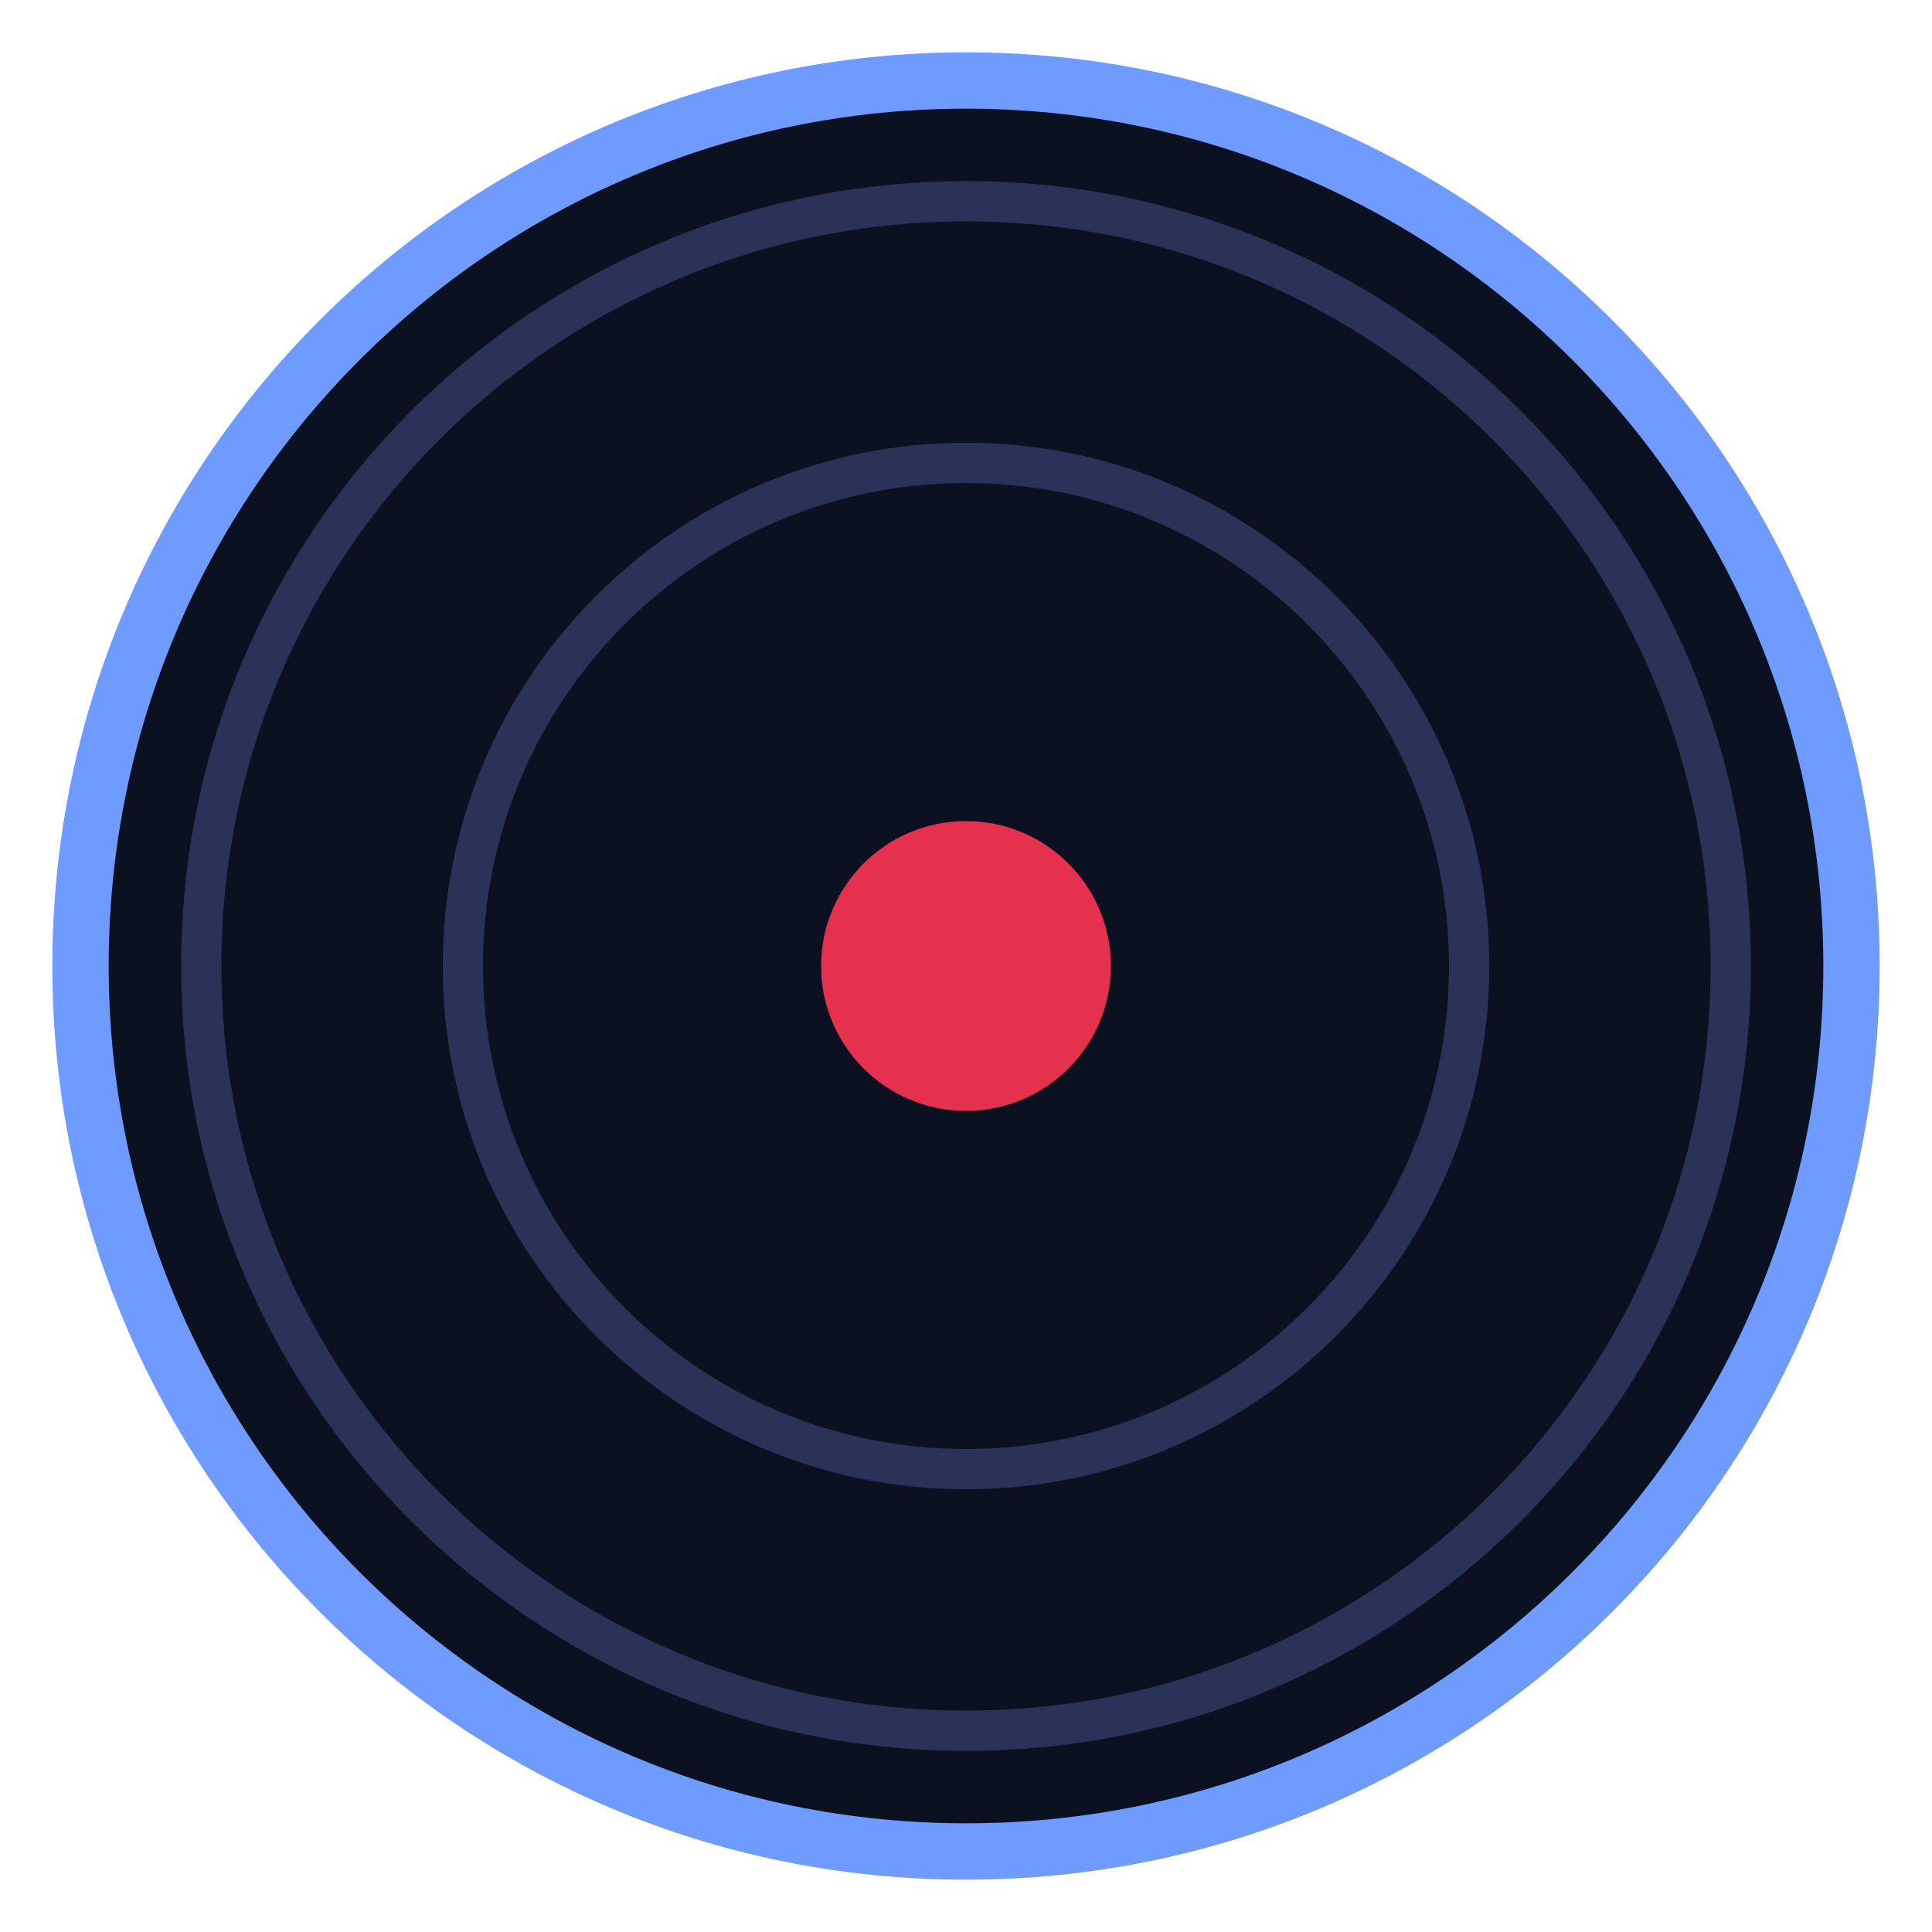
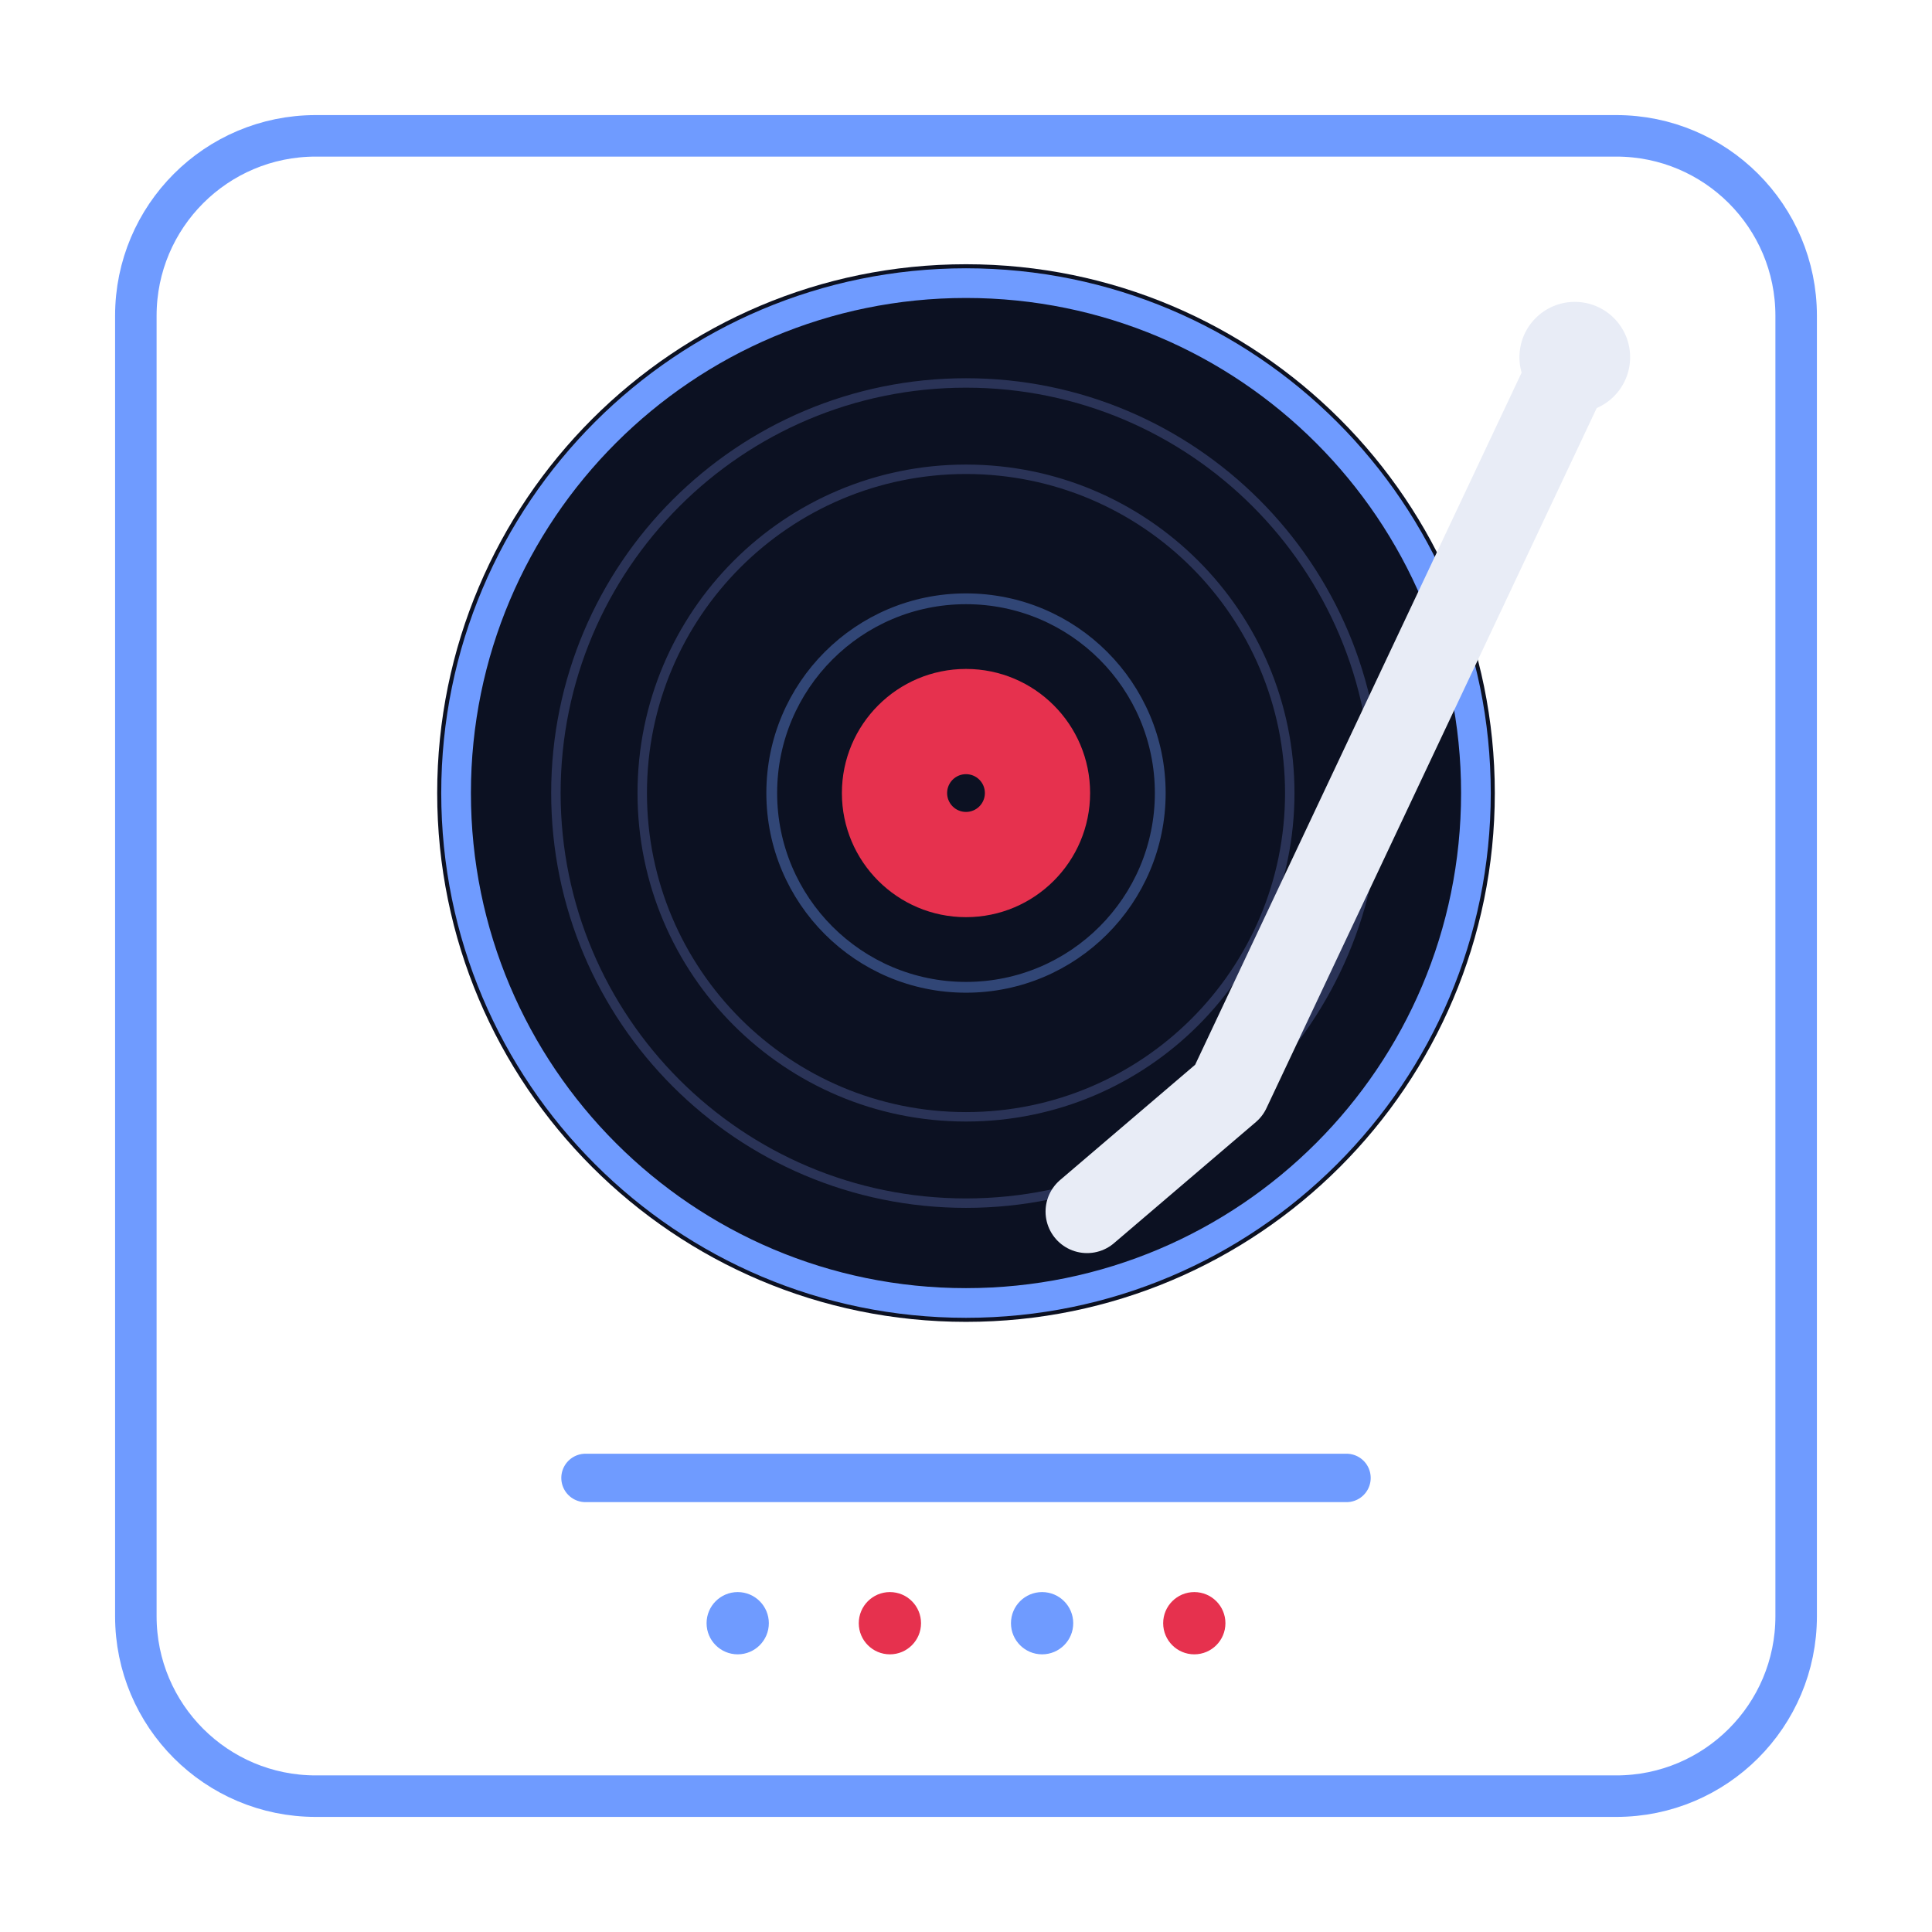
<svg xmlns="http://www.w3.org/2000/svg" width="40" height="40" viewBox="0 0 48 48" role="img" aria-label="Tango Mode emblem">
-   <circle cx="24" cy="24" r="22" fill="#0c1122" />
-   <circle cx="24" cy="24" r="22" fill="none" stroke="#6f9bff" stroke-width="1.4" />
-   <circle cx="24" cy="24" r="19" fill="none" stroke="#2a3357" stroke-width="1" />
-   <circle cx="24" cy="24" r="12.5" fill="none" stroke="#2a3357" stroke-width="1" />
-   <circle cx="24" cy="24" r="3.6" fill="#e6314e" />
+   <g transform="translate(2 2) scale(0.0859375)">
+     <g transform="translate(256 206) scale(0.78) translate(-212 -212)">
+       <circle cx="212" cy="212" r="196" fill="#0c1122" />
+       <circle cx="212" cy="212" r="189" fill="none" stroke="#6f9bff" stroke-width="11" />
+       <circle cx="212" cy="212" r="152" fill="none" stroke="#2a3357" stroke-width="3.5" />
+       <circle cx="212" cy="212" r="120" fill="none" stroke="#2a3357" stroke-width="3.5" />
+       <circle cx="212" cy="212" r="72" fill="none" stroke="#6f9bff" stroke-width="4" opacity="0.38" />
+       <circle cx="212" cy="212" r="46" fill="#e6314e" />
+       <circle cx="212" cy="212" r="7" fill="#0c1122" />
+     </g>
+     <rect x="16" y="16" width="480" height="480" rx="52" fill="none" stroke="#6f9bff" stroke-width="12" />
+     <circle cx="432" cy="80" r="16" fill="#e8ecf6" />
+     <polyline points="432,80 332,292 291,327" fill="none" stroke="#e8ecf6" stroke-width="24" stroke-linecap="round" stroke-linejoin="round" />
+     <line x1="146" y1="404" x2="366" y2="404" stroke="#6f9bff" stroke-width="14" stroke-linecap="round" />
+     <circle cx="190" cy="446" r="9" fill="#6f9bff" />
+     <circle cx="234" cy="446" r="9" fill="#e6314e" />
+     <circle cx="278" cy="446" r="9" fill="#6f9bff" />
+     <circle cx="322" cy="446" r="9" fill="#e6314e" />
+   </g>
</svg>
